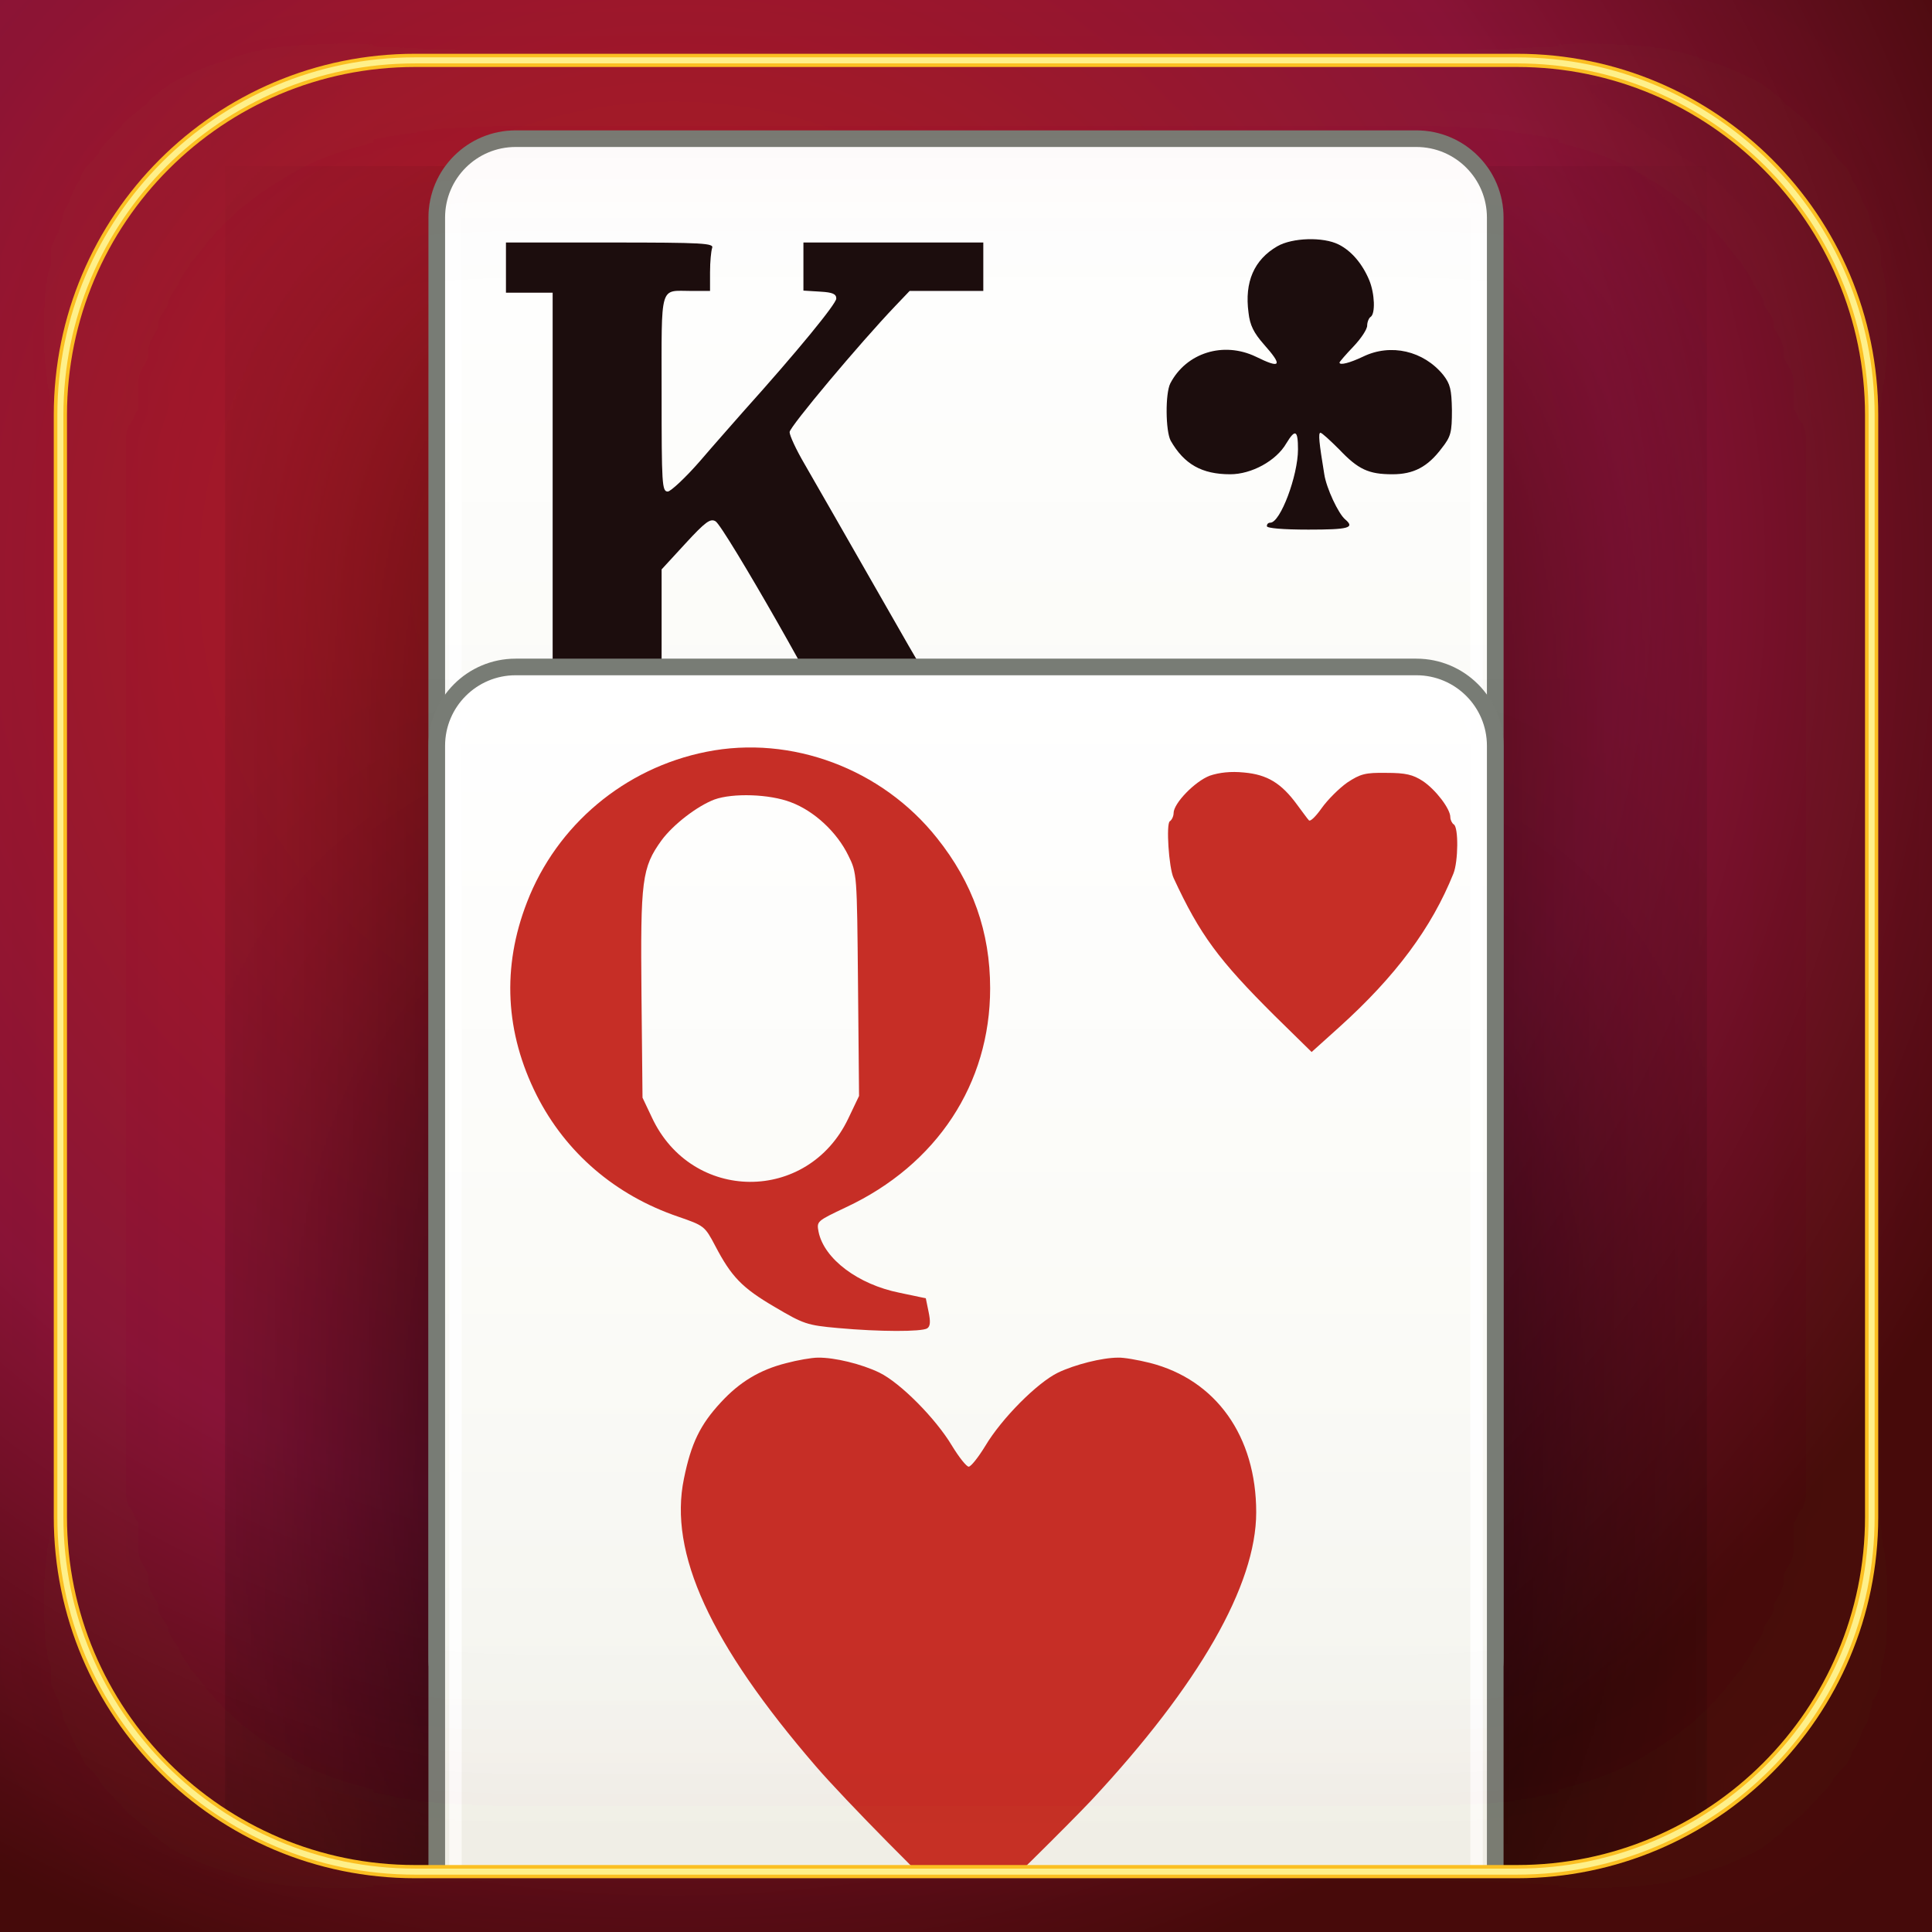
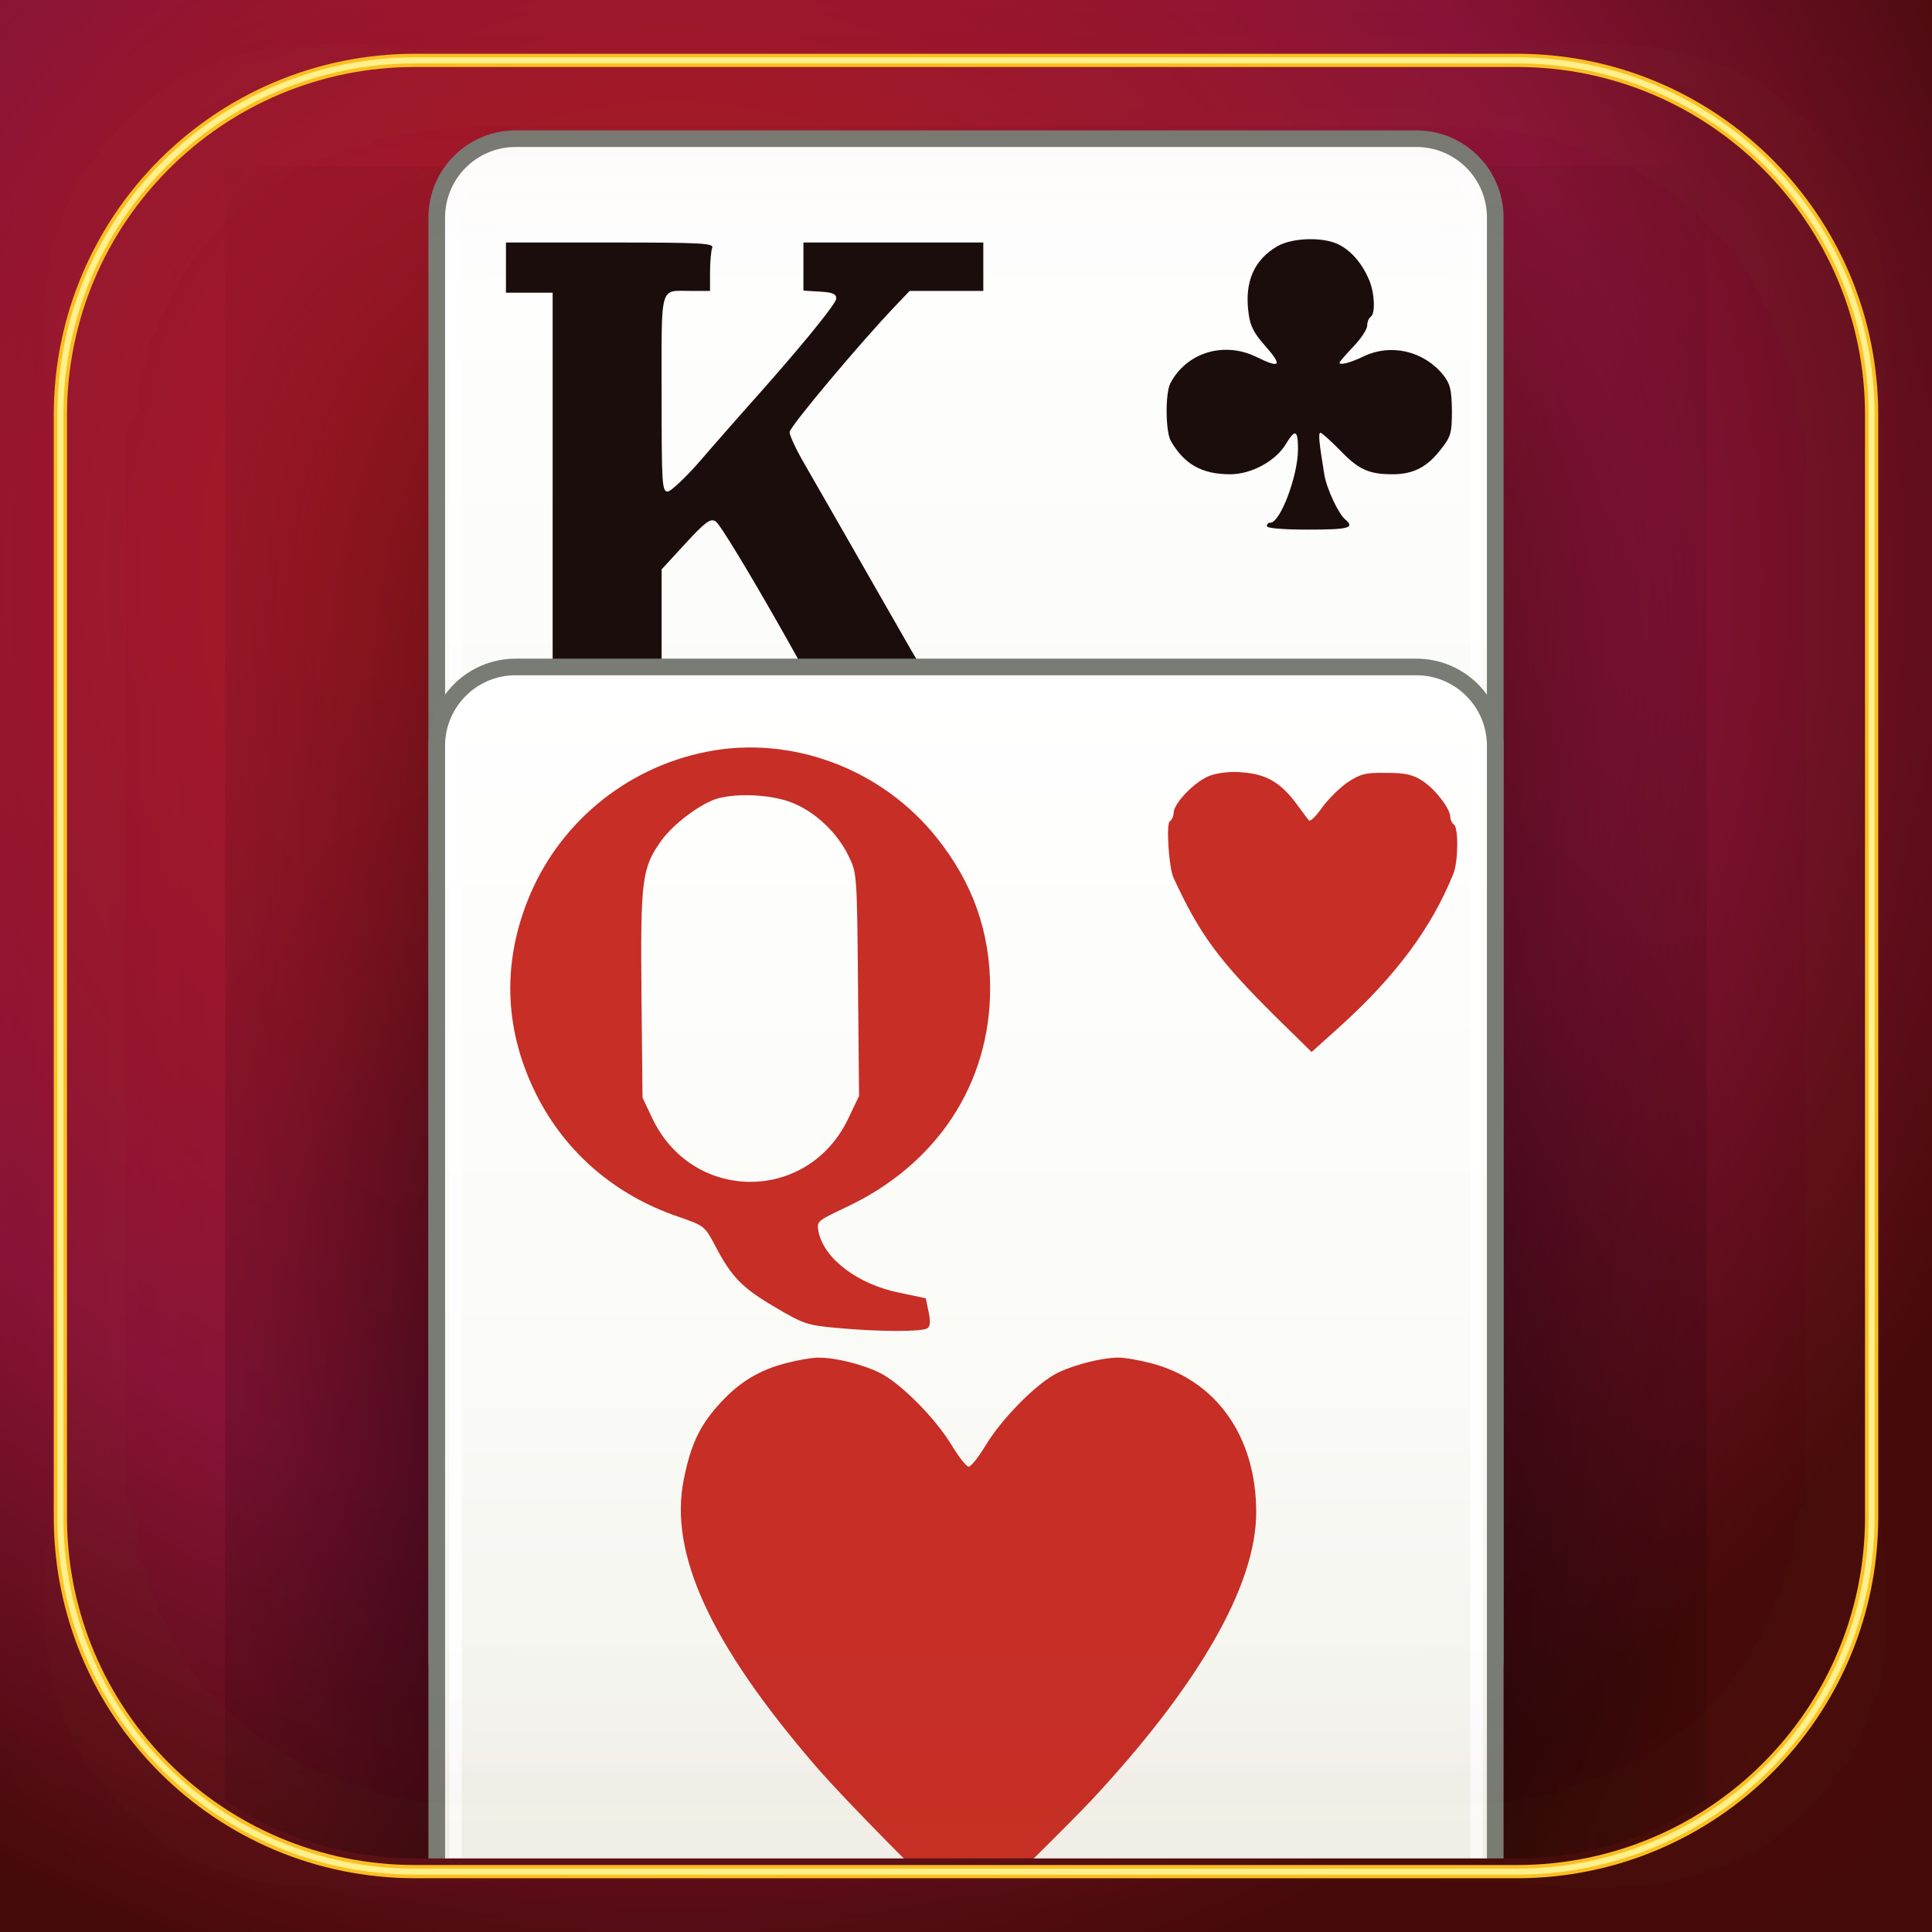
<svg xmlns="http://www.w3.org/2000/svg" viewBox="0 0 512 512" width="512" height="512">
  <defs>
    <linearGradient id="cardGrad" x1="0" y1="0" x2="0" y2="1">
      <stop offset="0%" stop-color="#ffffff" />
      <stop offset="45%" stop-color="#fafaf6" />
      <stop offset="100%" stop-color="#ebebe3" />
    </linearGradient>
    <filter id="shadowK" x="-20%" y="-20%" width="140%" height="150%">
      <feDropShadow dx="0" dy="8" stdDeviation="12" flood-color="#000000" flood-opacity="0.6" />
    </filter>
    <filter id="shadowQ" x="-20%" y="-20%" width="140%" height="150%">
      <feDropShadow dx="0" dy="6" stdDeviation="8" flood-color="#000000" flood-opacity="0.5" />
      <feDropShadow dx="0" dy="16" stdDeviation="16" flood-color="#000000" flood-opacity="0.38" />
    </filter>
    <filter id="outerSquircleGlow" x="-25%" y="-25%" width="150%" height="150%">
      <feDropShadow dx="0" dy="0" stdDeviation="5" flood-color="#fef08a" flood-opacity="0.9" />
      <feDropShadow dx="0" dy="0" stdDeviation="12" flood-color="#fbbf24" flood-opacity="0.8" />
      <feDropShadow dx="0" dy="0" stdDeviation="24" flood-color="#b45309" flood-opacity="0.5" />
    </filter>
    <radialGradient id="bgGrad" cx="35%" cy="30%" r="75%">
      <stop offset="0%" stop-color="#b91c1c" />
      <stop offset="65%" stop-color="#881337" />
      <stop offset="100%" stop-color="#450a0a" />
    </radialGradient>
-     <clipPath id="squircleClip">
-       <rect x="16" y="16" width="480" height="480" rx="94" />
+     <clipPath id="insetSquircleClip">
+       <rect x="19.5" y="19.5" width="473" height="473" rx="90.5" />
    </clipPath>
  </defs>
  <rect width="512" height="512" fill="url(#bgGrad)" />
-   <g clip-path="url(#squircleClip)">
+   <g clip-path="url(#insetSquircleClip)">
    <g id="card-king" transform="translate(113.00, 34.00) scale(5.5)" filter="url(#shadowK)">
      <rect x="0.5" y="0.5" width="51" height="77" rx="3.8" fill="url(#cardGrad)" stroke="#787b74" stroke-width="0.8" />
      <rect x="1.4" y="1.4" width="49.2" height="75.2" rx="3.0" fill="none" stroke="rgba(255,255,255,0.85)" stroke-width="0.6" />
      <g transform="translate(1.0, 2.67) scale(0.166667) translate(0, 186.0) scale(0.1, -0.1)">
        <path d="M170 1618 l0 -73 67 0 68 0 0 -625 0 -625 -67 -3 -68 -3 0 -69 0 -70 301 0 c270 0 301 2 295 16 -3 9 -6 40 -6 70 l0 54 -54 0 c-92 0 -86 -17 -86 234 l0 221 69 75 c58 63 72 73 87 64 25 -15 337 -562 330 -579 -3 -9 -19 -15 -41 -15 l-35 0 0 -70 0 -70 280 0 280 0 0 70 0 70 -55 0 c-41 0 -59 5 -72 19 -10 11 -101 165 -202 343 -102 178 -204 357 -228 398 -24 41 -43 82 -43 92 0 15 202 256 306 365 l41 43 106 0 107 0 0 70 0 70 -260 0 -260 0 0 -69 0 -70 48 -3 c37 -2 47 -7 47 -20 0 -15 -111 -151 -270 -328 -27 -31 -84 -95 -125 -143 -41 -47 -83 -86 -92 -87 -17 0 -18 20 -18 284 0 321 -7 296 86 296 l54 0 0 54 c0 30 3 61 6 70 6 14 -25 16 -295 16 l-301 0 0 -72z" fill="#1b0a0a" />
      </g>
      <g transform="translate(33.33, 0.67) scale(0.166667) translate(0, 124.0) scale(0.1, -0.1)">
        <path d="M460 939 c-67 -39 -95 -103 -83 -192 4 -36 15 -58 44 -91 56 -63 50 -72 -23 -36 -94 45 -201 11 -247 -77 -15 -29 -14 -138 1 -166 39 -68 90 -97 172 -97 62 0 133 39 162 89 26 43 34 39 34 -17 0 -76 -51 -212 -80 -212 -6 0 -10 -4 -10 -10 0 -6 47 -10 120 -10 116 0 135 5 107 29 -20 16 -55 91 -61 131 -15 91 -18 120 -11 120 4 0 28 -22 54 -48 55 -58 85 -72 154 -72 61 0 102 21 143 76 26 33 29 45 29 109 -1 61 -5 76 -25 102 -57 70 -152 92 -232 53 -38 -18 -68 -26 -68 -17 0 2 18 23 40 46 22 23 40 50 40 61 0 10 5 22 10 25 14 9 12 67 -4 106 -20 48 -52 85 -88 103 -45 23 -135 20 -178 -5z" fill="#1b0a0a" />
      </g>
      <g transform="translate(5.67, 34.67) scale(0.166667) translate(0, 236.0) scale(0.1, -0.1)">
        <path d="M1080 2205 c-147 -42 -265 -166 -300 -318 -14 -62 -12 -163 5 -236 21 -90 67 -164 147 -243 63 -62 80 -90 60 -102 -5 -3 -52 15 -105 40 -177 83 -332 90 -477 22 -261 -124 -312 -513 -96 -729 65 -65 140 -105 237 -125 185 -38 400 60 524 240 59 87 69 78 62 -56 -13 -240 -75 -419 -184 -525 l-54 -53 326 0 326 0 -54 53 c-67 66 -121 168 -152 292 -24 95 -51 317 -40 335 12 19 33 10 57 -28 45 -66 109 -132 170 -173 74 -51 110 -66 204 -85 243 -50 486 125 525 378 33 211 -53 397 -222 475 -152 71 -308 64 -482 -23 -37 -19 -76 -34 -87 -34 -37 0 -22 36 37 86 229 196 233 565 9 734 -84 64 -143 82 -271 86 -78 3 -126 -1 -165 -11z" fill="#1b0a0a" />
      </g>
    </g>
    <g id="card-queen" transform="translate(113.00, 174.00) scale(5.5)" filter="url(#shadowQ)">
      <rect x="0.5" y="0.5" width="51" height="77.00" rx="3.80" fill="url(#cardGrad)" stroke="#787b74" stroke-width="0.8" />
      <rect x="1.4" y="1.4" width="49.2" height="75.20" rx="3.00" fill="none" stroke="rgba(255,255,255,0.85)" stroke-width="0.6" />
      <g transform="translate(1.33, 1.67) scale(0.166667) translate(0, 198.0) scale(0.1, -0.1)">
        <path d="M730 1805 c-237 -47 -433 -212 -519 -435 -73 -188 -63 -377 28 -558 84 -166 227 -289 409 -351 75 -26 77 -27 107 -84 47 -90 78 -122 172 -177 83 -49 93 -53 183 -61 121 -11 241 -11 258 -1 9 6 10 19 4 48 l-8 39 -76 16 c-120 24 -218 98 -234 176 -6 31 -5 31 79 71 263 123 417 357 417 633 0 163 -50 305 -154 435 -159 200 -421 298 -666 249z m244 -146 c67 -25 133 -86 166 -154 25 -50 25 -53 28 -373 l3 -322 -31 -65 c-117 -246 -453 -244 -568 3 l-27 57 -3 298 c-3 331 1 367 58 446 34 46 103 99 153 118 53 19 159 16 221 -8z" fill="#c62f27" />
      </g>
      <g transform="translate(33.67, 0.67) scale(0.166667) translate(0, 124.0) scale(0.1, -0.1)">
        <path d="M245 936 c-43 -16 -105 -80 -105 -108 0 -9 -5 -20 -11 -24 -11 -7 -3 -134 11 -164 76 -164 130 -237 293 -399 l106 -104 80 72 c163 147 267 287 330 444 14 35 15 134 1 142 -5 3 -10 13 -10 21 0 24 -42 79 -79 104 -29 19 -50 24 -106 24 -61 1 -75 -3 -113 -28 -24 -17 -57 -50 -74 -74 -17 -24 -33 -40 -37 -35 -4 4 -19 25 -34 45 -46 63 -87 87 -153 93 -39 4 -72 0 -99 -9z" fill="#c62f27" />
      </g>
      <g transform="translate(9.73, 31.50) scale(0.133334) translate(0, 232.0) scale(0.1, -0.1)">
        <path d="M570 2129 c-95 -24 -168 -68 -236 -142 -74 -80 -107 -147 -133 -275 -56 -269 95 -597 476 -1039 103 -120 423 -444 516 -523 l37 -32 38 32 c60 52 320 309 405 399 389 417 596 778 596 1041 0 275 -145 479 -384 540 -44 11 -96 20 -115 19 -58 0 -156 -25 -217 -54 -76 -37 -204 -166 -263 -265 -25 -41 -52 -75 -60 -75 -8 0 -35 34 -60 75 -59 99 -187 228 -263 265 -64 31 -162 55 -222 54 -22 0 -74 -9 -115 -20z" fill="#c62f27" />
      </g>
    </g>
  </g>
  <rect x="16" y="16" width="480" height="480" rx="94" fill="none" stroke="#fbbf24" stroke-width="3.5" filter="url(#outerSquircleGlow)" />
  <rect x="16" y="16" width="480" height="480" rx="94" fill="none" stroke="#fef08a" stroke-width="1.6" />
</svg>
